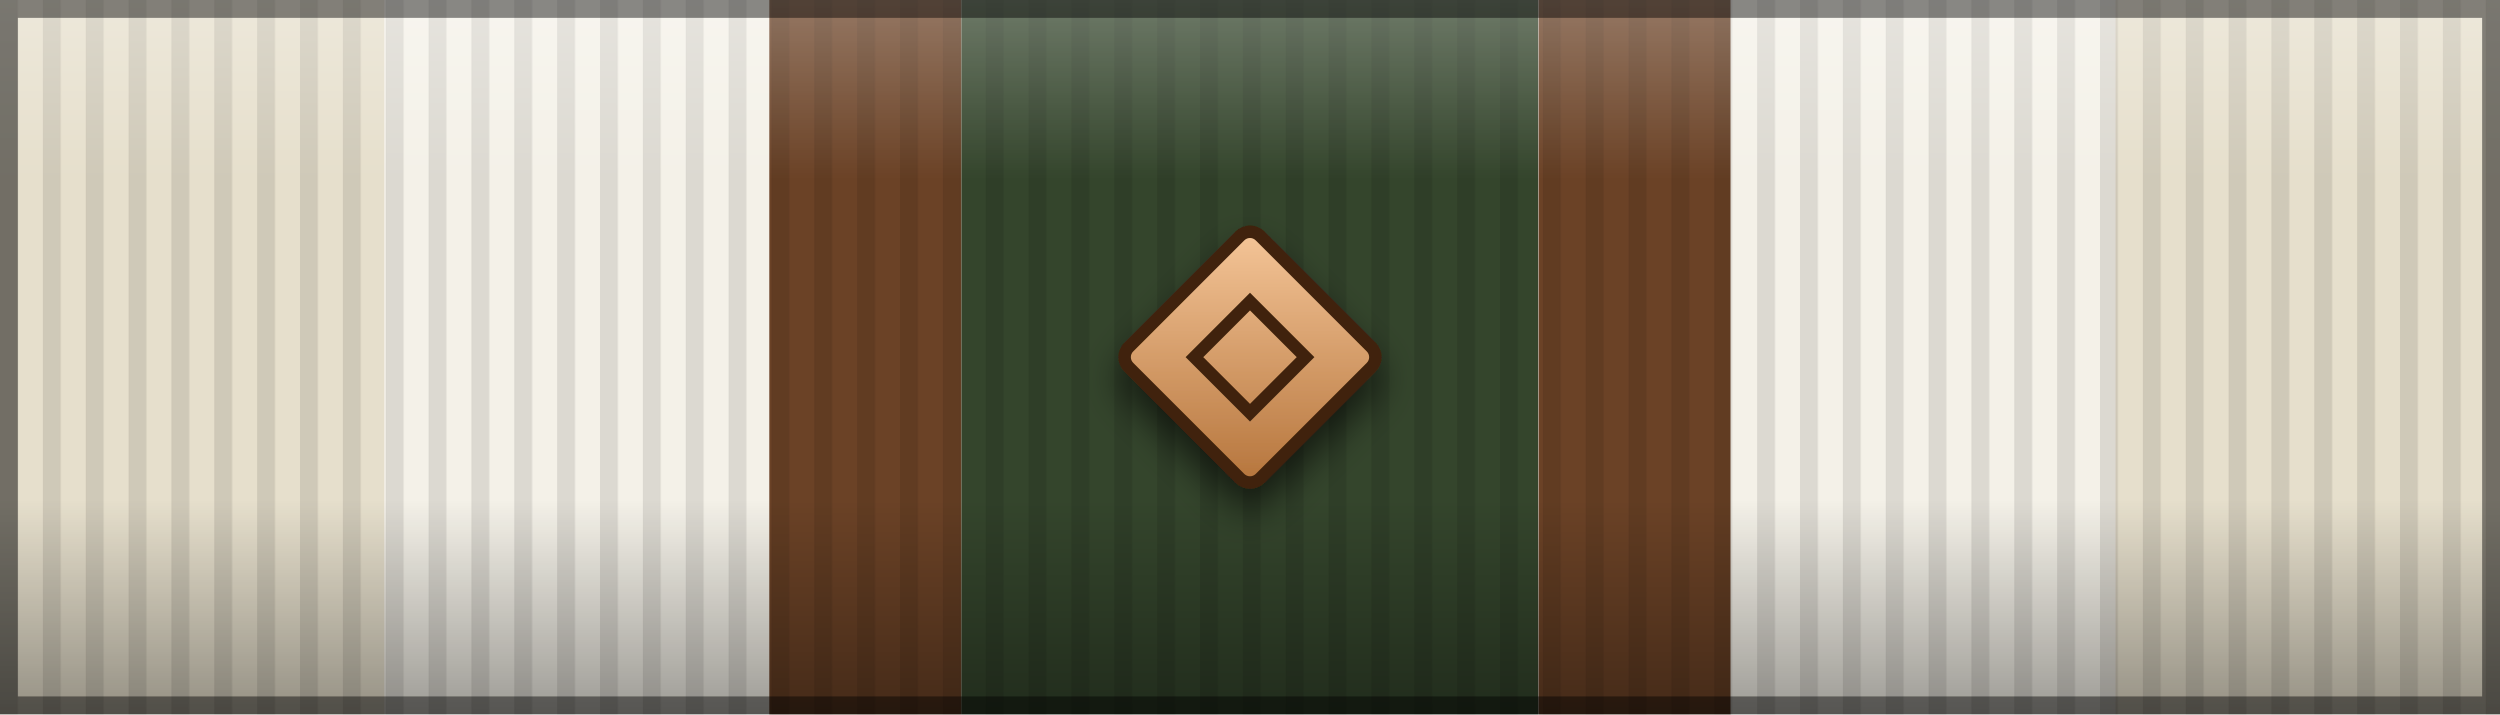
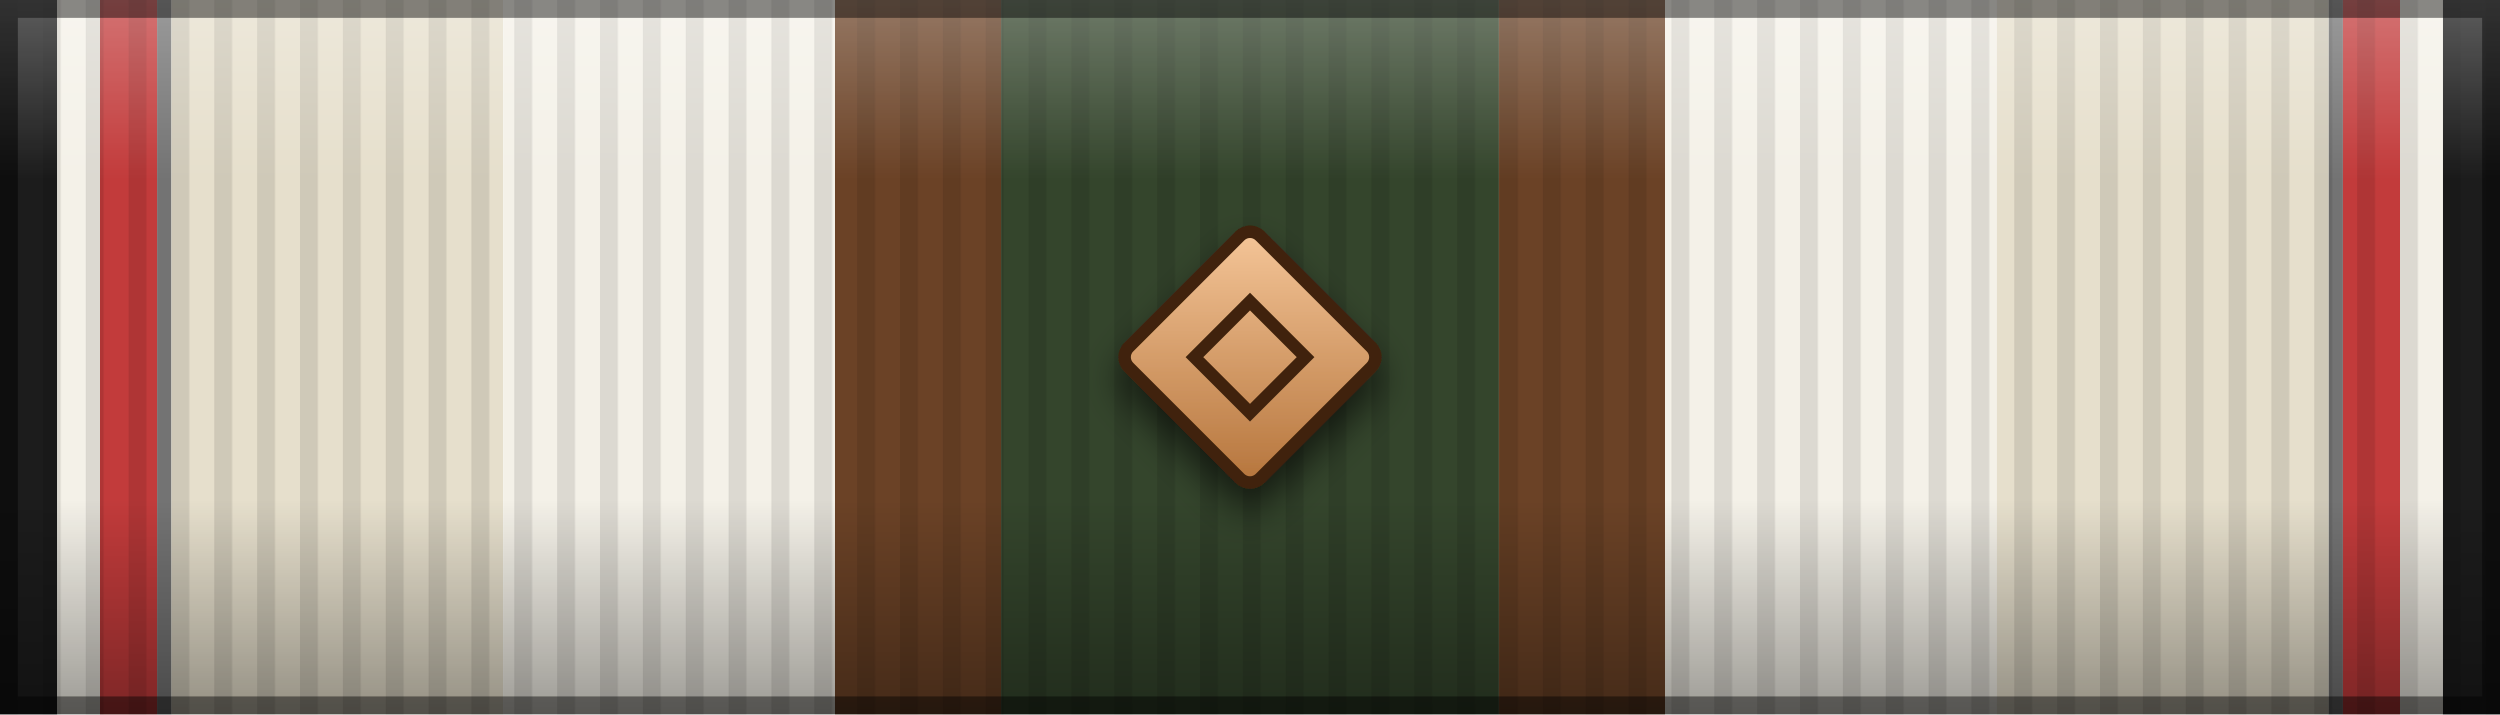
<svg xmlns="http://www.w3.org/2000/svg" viewBox="0 0 70 20" width="70" height="20">
  <defs>
    <linearGradient id="r146-shade" x1="0" y1="0" x2="0" y2="1">
      <stop offset="0" stop-color="#fff" stop-opacity="0.28" />
      <stop offset="0.25" stop-color="#fff" stop-opacity="0" />
      <stop offset="0.7" stop-color="#000" stop-opacity="0" />
      <stop offset="1" stop-color="#000" stop-opacity="0.35" />
    </linearGradient>
    <pattern id="r146-weave" width="1.2" height="1.2" patternUnits="userSpaceOnUse">
      <rect width="0.5" height="1.2" fill="#000" opacity="0.1" />
    </pattern>
    <linearGradient id="r146-metal" x1="0" y1="0" x2="1" y2="1">
      <stop offset="0" stop-color="#f6c79a" />
      <stop offset="1" stop-color="#b4733a" />
    </linearGradient>
    <filter id="r146-shadow" x="-20%" y="-20%" width="140%" height="140%">
      <feDropShadow dx="0" dy="0.6" stdDeviation="0.5" flood-color="#000" flood-opacity="0.6" />
    </filter>
  </defs>
-   <rect x="0" y="0" width="10.77" height="20" fill="#e6dfcc" />
-   <rect x="10.77" y="0" width="10.77" height="20" fill="#f4f1e8" />
-   <rect x="21.54" y="0" width="5.38" height="20" fill="#6b4226" />
-   <rect x="26.92" y="0" width="16.15" height="20" fill="#34452c" />
-   <rect x="43.08" y="0" width="5.38" height="20" fill="#6b4226" />
-   <rect x="48.46" y="0" width="10.77" height="20" fill="#f4f1e8" />
-   <rect x="59.23" y="0" width="10.77" height="20" fill="#e6dfcc" />
+   <rect x="0" y="0" width="1.6" height="20" fill="#1c1c1c" />
+   <rect x="68.4" y="0" width="1.6" height="20" fill="#1c1c1c" />
+   <rect x="1.6" y="0" width="1.2" height="20" fill="#f4f1e8" />
+   <rect x="67.2" y="0" width="1.2" height="20" fill="#f4f1e8" />
+   <rect x="2.8" y="0" width="1.6" height="20" fill="#c23b3b" />
+   <rect x="65.6" y="0" width="1.6" height="20" fill="#c23b3b" />
+   <rect x="4.4" y="0" width="0.4" height="20" fill="#000" fill-opacity="0.55" />
+   <rect x="65.2" y="0" width="0.4" height="20" fill="#000" fill-opacity="0.55" />
+   <rect x="4.8" y="0" width="9.29" height="20" fill="#e6dfcc" />
+   <rect x="14.09" y="0" width="9.29" height="20" fill="#f4f1e8" />
+   <rect x="23.38" y="0" width="4.65" height="20" fill="#6b4226" />
+   <rect x="28.03" y="0" width="13.94" height="20" fill="#34452c" />
+   <rect x="41.97" y="0" width="4.65" height="20" fill="#6b4226" />
+   <rect x="46.62" y="0" width="9.29" height="20" fill="#f4f1e8" />
+   <rect x="55.91" y="0" width="9.29" height="20" fill="#e6dfcc" />
  <rect width="70" height="20" fill="url(#r146-weave)" />
  <rect width="70" height="20" fill="url(#r146-shade)" />
  <rect x="0.25" y="0.25" width="69.5" height="19.5" fill="none" stroke="#000" stroke-opacity="0.45" stroke-width="0.5" />
  <g filter="url(#r146-shadow)">
    <g transform="translate(35 10) rotate(45)" fill="url(#r146-metal)" stroke="#3f230b" stroke-width="0.35">
      <rect x="-2.6" y="-2.6" width="5.2" height="5.2" rx="0.4" />
      <rect x="-1.1" y="-1.1" width="2.2" height="2.2" fill="none" />
    </g>
  </g>
</svg>
